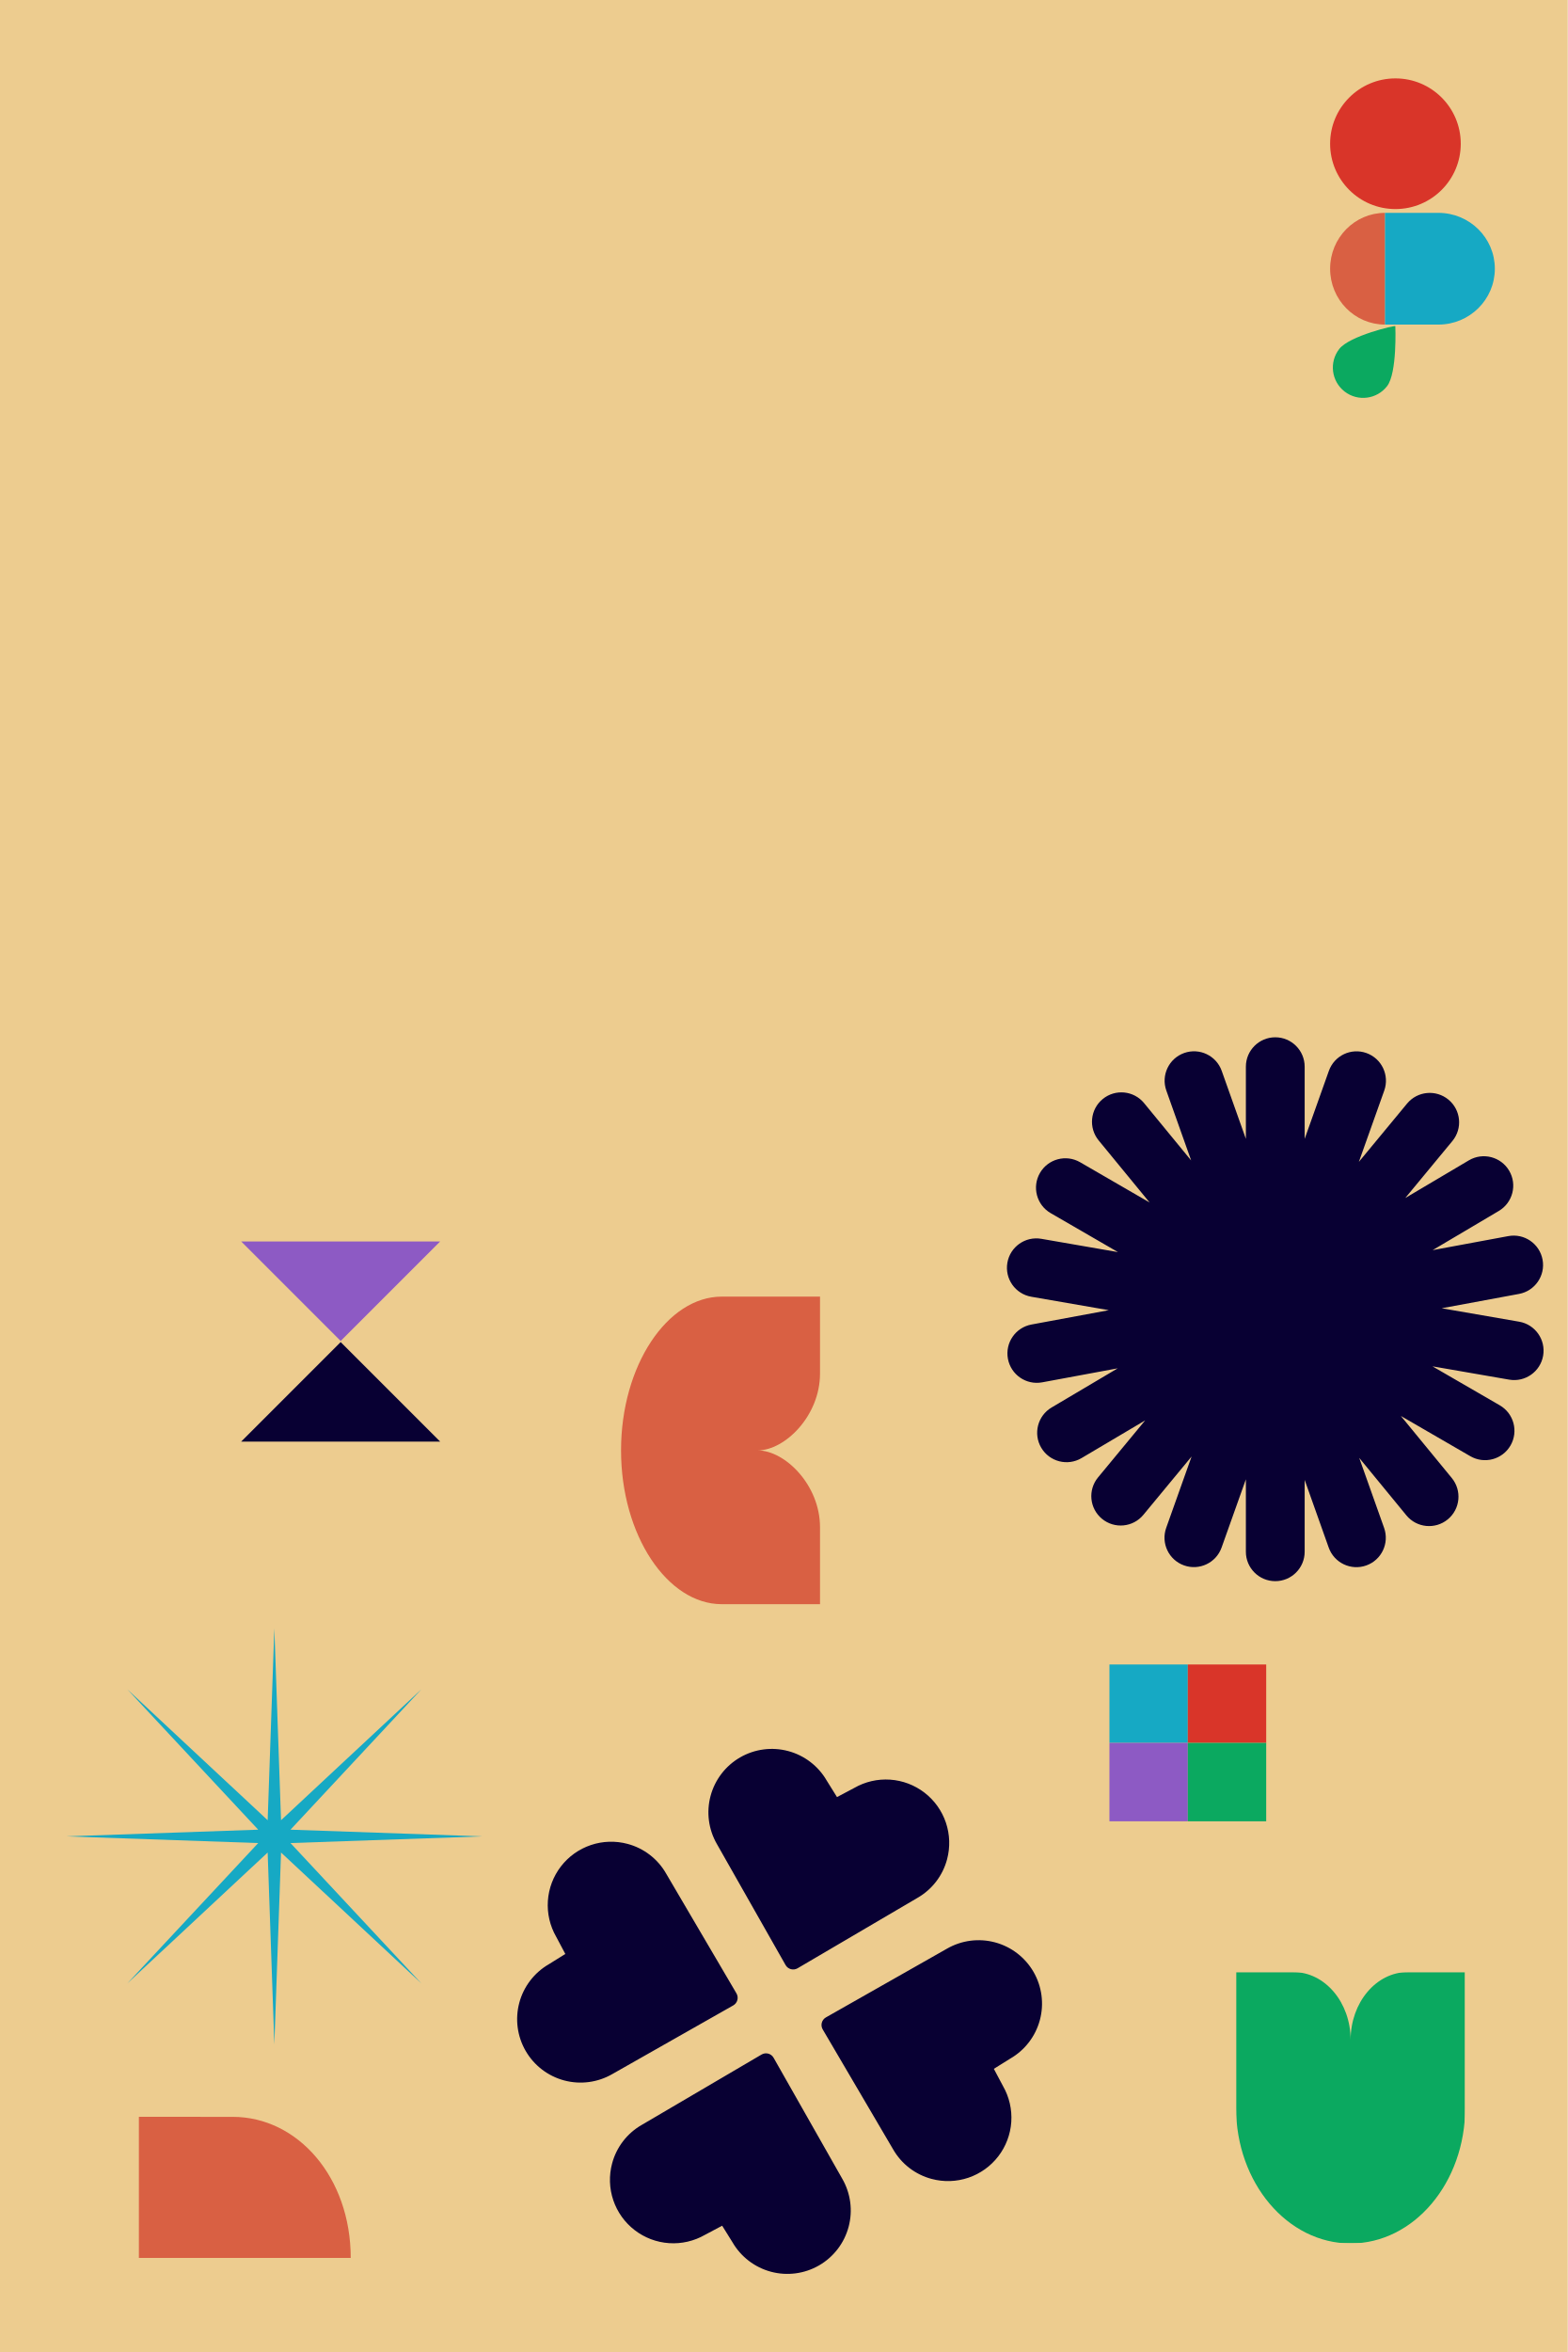
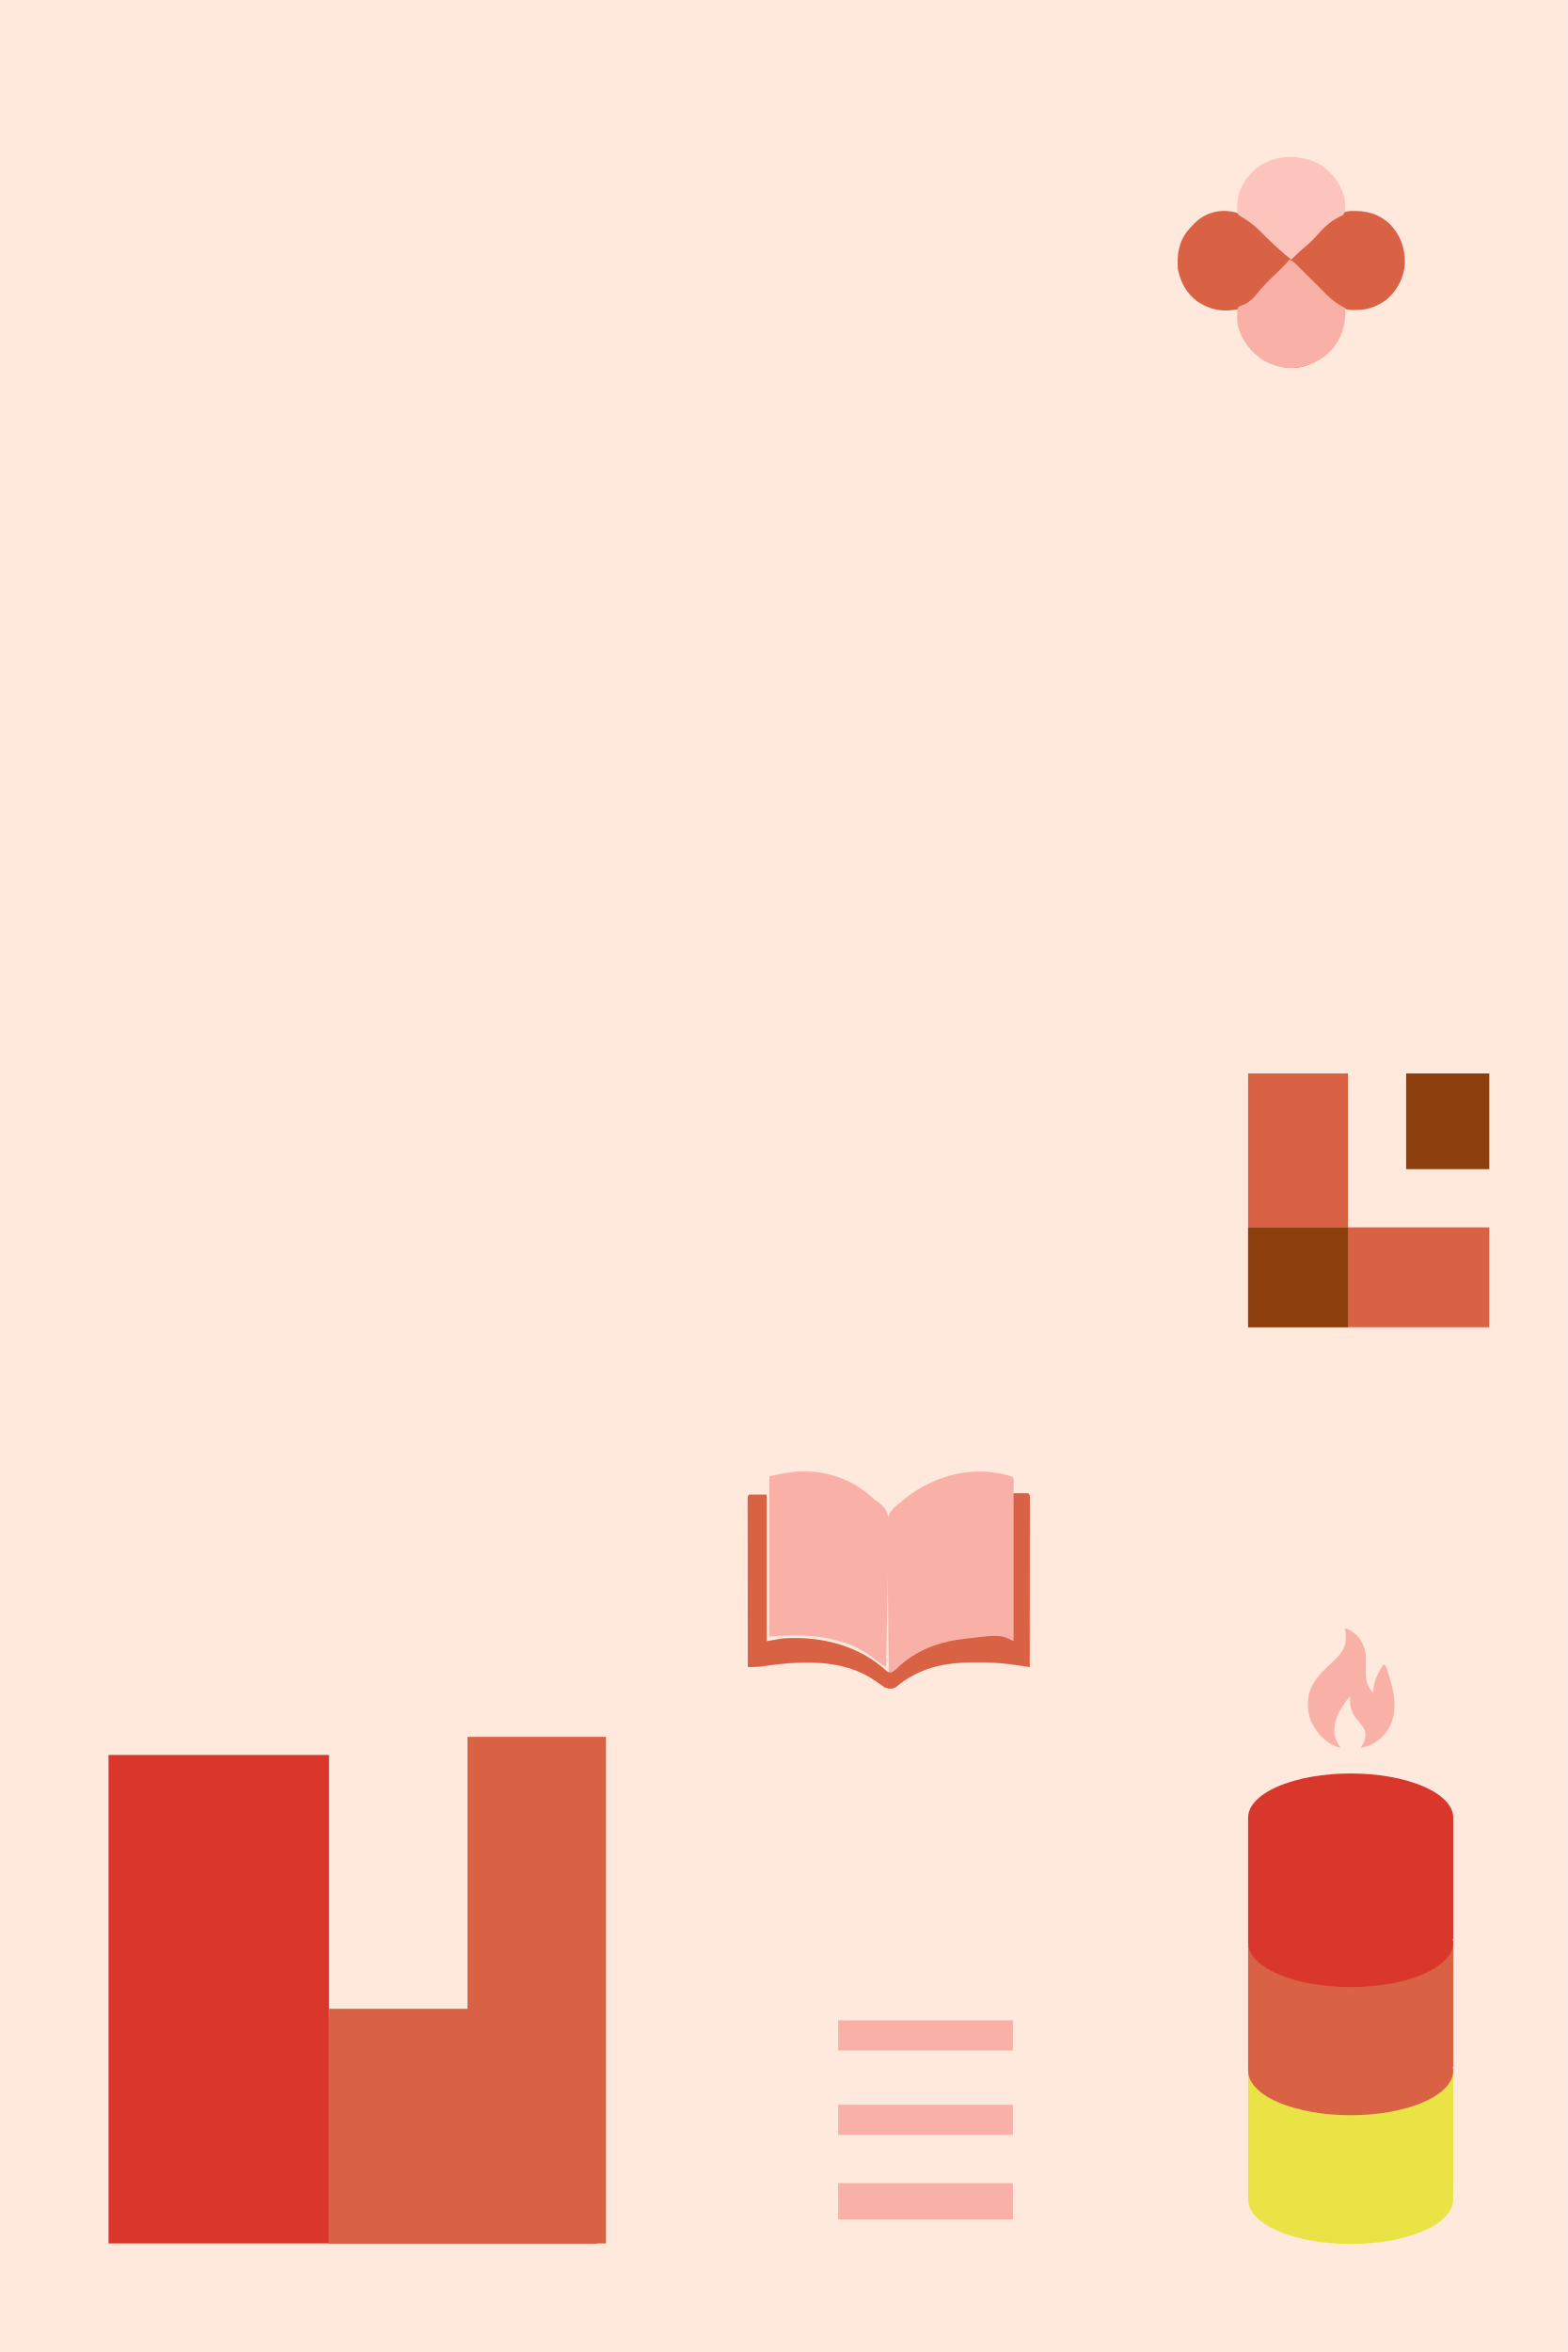
<svg xmlns="http://www.w3.org/2000/svg" width="260" height="390" viewBox="0 0 260 390" fill="none">
-   <rect width="260" height="390" fill="#EDCC8F" />
-   <path fill-rule="evenodd" clip-rule="evenodd" d="M155.258 311.992C156.1 310.897 156.715 309.645 157.07 308.311C157.608 306.304 157.54 304.183 156.874 302.215C156.208 300.247 154.974 298.52 153.328 297.253C151.682 295.986 149.697 295.235 147.624 295.095C145.551 294.955 143.483 295.432 141.681 296.467L138.817 297.987L137.111 295.25C135.715 292.835 133.417 291.074 130.722 290.353C128.027 289.633 125.157 290.013 122.742 291.409C120.327 292.805 118.566 295.103 117.845 297.798C117.125 300.493 117.505 303.363 118.901 305.778L130.286 325.835C130.38 326.002 130.508 326.149 130.66 326.267C130.812 326.384 130.986 326.47 131.172 326.52C131.357 326.57 131.551 326.582 131.742 326.556C131.932 326.531 132.116 326.467 132.282 326.37L152.17 314.692C153.368 314.005 154.417 313.087 155.258 311.992ZM103.329 355.054C102.488 356.149 101.872 357.4 101.518 358.735C100.979 360.742 101.047 362.863 101.713 364.831C102.379 366.799 103.613 368.525 105.259 369.792C106.906 371.06 108.891 371.811 110.964 371.951C113.036 372.091 115.104 371.613 116.906 370.579L119.77 369.059L121.476 371.796C122.872 374.211 125.171 375.972 127.865 376.692C130.56 377.413 133.431 377.033 135.846 375.637C138.26 374.241 140.021 371.942 140.742 369.248C141.462 366.553 141.082 363.683 139.686 361.268L128.301 341.211C128.207 341.044 128.08 340.897 127.927 340.779C127.775 340.661 127.601 340.575 127.416 340.525C127.23 340.476 127.036 340.463 126.845 340.489C126.655 340.515 126.471 340.579 126.305 340.676L106.418 352.353C105.22 353.041 104.17 353.958 103.329 355.054ZM154.506 361.299C153.171 360.945 151.92 360.329 150.824 359.488C149.729 358.647 148.811 357.597 148.124 356.399L136.447 336.511C136.349 336.345 136.286 336.162 136.26 335.971C136.234 335.781 136.246 335.587 136.296 335.401C136.346 335.215 136.432 335.041 136.55 334.889C136.667 334.737 136.814 334.61 136.982 334.515L157.038 323.131C159.453 321.734 162.324 321.355 165.019 322.075C167.713 322.795 170.012 324.557 171.408 326.971C172.804 329.386 173.183 332.257 172.463 334.951C171.743 337.646 169.982 339.944 167.567 341.34L164.829 343.046L166.35 345.911C167.384 347.712 167.861 349.78 167.721 351.853C167.581 353.926 166.83 355.911 165.563 357.557C164.296 359.204 162.57 360.438 160.602 361.104C158.634 361.77 156.512 361.838 154.506 361.299ZM107.763 307.558C106.668 306.717 105.416 306.101 104.082 305.747C102.075 305.208 99.954 305.276 97.986 305.942C96.018 306.608 94.291 307.842 93.024 309.488C91.757 311.135 91.006 313.12 90.866 315.193C90.726 317.265 91.203 319.333 92.237 321.135L93.758 323.999L91.02 325.705C88.606 327.102 86.844 329.4 86.124 332.095C85.404 334.789 85.784 337.659 87.18 340.074C88.576 342.489 90.874 344.251 93.569 344.971C96.263 345.691 99.134 345.311 101.549 343.915L121.606 332.531C121.773 332.436 121.92 332.309 122.037 332.156C122.155 332.004 122.241 331.83 122.291 331.645C122.341 331.459 122.353 331.265 122.327 331.074C122.301 330.884 122.238 330.7 122.141 330.535L110.463 310.647C109.776 309.449 108.858 308.399 107.763 307.558Z" fill="#080033" />
-   <rect x="184" y="276" width="13" height="13" fill="#16A9C4" />
-   <rect x="197" y="276" width="13" height="13" fill="#D93529" />
-   <rect x="184" y="289" width="13" height="13" fill="#8D5AC4" />
-   <rect x="197" y="289" width="13" height="13" fill="#0BA960" />
-   <g clip-path="url(#clip0_19192_4776)">
-     <mask id="mask0_19192_4776" style="mask-type:luminance" maskUnits="userSpaceOnUse" x="205" y="327" width="38" height="45">
-       <path d="M243 327H205V372H243V327Z" fill="white" />
-     </mask>
-     <g mask="url(#mask0_19192_4776)">
-       <path fill-rule="evenodd" clip-rule="evenodd" d="M214.5 327H205V349.5C205 361.926 213.507 372 224 372C234.493 372 243 361.926 243 349.5V327H233.5C228.253 327 224 332.037 224 338.25C224 332.037 219.747 327 214.5 327Z" fill="#0BA960" />
-     </g>
+   <g opacity="0.99">
+     <rect width="260" height="390" fill="#FFE8DC" />
+     <path d="M241.019 343.995H207V364.704C206.99 366.595 208.645 368.492 211.967 369.933C218.59 372.806 229.428 372.806 236.052 369.933C239.719 368.342 241.351 366.197 240.958 364.115L241.019 364.114V343.995Z" fill="#EAE345" />
+     <path d="M211.968 349.208C205.344 346.334 205.344 341.652 211.968 338.802C218.591 335.953 229.429 335.953 236.053 338.802C242.676 341.652 242.676 346.334 236.053 349.208C229.429 352.081 218.591 352.081 211.968 349.208Z" fill="#EAE345" />
+     <path d="M241.019 322.644H207V343.352C206.99 345.244 208.645 347.141 211.967 348.581C218.59 351.455 229.428 351.455 236.052 348.581C239.719 346.991 241.351 344.846 240.958 342.764L241.019 342.763V322.644Z" fill="#D96043" />
+     <path d="M211.968 327.862C205.344 324.989 205.344 320.307 211.968 317.457C218.591 314.607 229.429 314.607 236.053 317.457C242.676 320.307 242.676 324.989 236.053 327.862C229.429 330.735 218.591 330.735 211.968 327.862Z" fill="#D96043" />
+     <path d="M241.019 301.403H207V322.111C206.99 324.003 208.645 325.899 211.967 327.34C218.59 330.213 229.428 330.213 236.052 327.34C239.719 325.75 241.351 323.605 240.958 321.523L241.019 321.522V301.403Z" fill="#D93529" />
+     <path d="M211.968 306.615C205.344 303.742 205.344 299.06 211.968 296.21C218.591 293.36 229.429 293.36 236.053 296.21C242.676 299.06 242.676 303.742 236.053 306.615C229.429 309.489 218.591 309.489 211.968 306.615Z" fill="#D93529" />
+     <path d="M223.056 270C224.153 270.269 225.018 271.054 225.658 271.946C226.228 272.974 226.569 273.961 226.536 275.139C226.534 275.33 226.531 275.522 226.529 275.714C226.523 276.012 226.517 276.31 226.51 276.608C226.479 278.102 226.517 279.255 227.516 280.462C227.598 280.502 227.68 280.542 227.764 280.583C227.773 280.406 227.773 280.406 227.783 280.226C227.911 278.58 228.557 277.308 229.498 275.961C229.913 276.164 229.951 276.593 230.095 277.007C231.102 280.01 231.915 283.15 230.555 286.177C229.714 287.803 228.399 288.969 226.649 289.585C226.319 289.683 225.996 289.76 225.658 289.828C225.701 289.756 225.744 289.685 225.789 289.61C225.845 289.514 225.902 289.418 225.96 289.319C226.016 289.225 226.072 289.13 226.13 289.033C226.434 288.416 226.514 287.705 226.401 287.031C226.1 286.345 225.635 285.778 225.154 285.206C224.372 284.275 223.904 283.355 223.916 282.142C223.917 281.987 223.918 281.832 223.919 281.673C223.92 281.554 223.922 281.435 223.923 281.313C223.44 281.742 223.105 282.239 222.754 282.773C222.694 282.864 222.634 282.956 222.572 283.05C221.615 284.535 221.19 285.875 221.322 287.639C221.514 288.436 221.874 289.137 222.313 289.828C220.267 289.269 218.889 287.959 217.853 286.179C217.778 286.055 217.778 286.055 217.702 285.929C216.847 284.402 216.753 282.49 217.11 280.804C217.695 278.879 218.914 277.568 220.351 276.205C220.466 276.095 220.581 275.985 220.699 275.871C220.928 275.652 221.159 275.435 221.391 275.22C222.321 274.334 223.138 273.26 223.196 271.944C223.196 271.809 223.196 271.674 223.195 271.536C223.196 271.402 223.196 271.268 223.196 271.13C223.181 270.743 223.13 270.38 223.056 270Z" fill="#F9B0A6" />
+     <path d="M167.879 244.856C168.101 245.08 168.101 245.08 168.123 245.689C168.119 246.06 168.119 246.06 168.115 246.437C168.113 246.685 168.111 246.932 168.109 247.187C168.105 247.474 168.105 247.474 168.101 247.767C168.362 247.763 168.362 247.763 168.629 247.759C168.854 247.757 169.079 247.755 169.312 247.753C169.536 247.75 169.761 247.748 169.992 247.745C170.55 247.767 170.55 247.767 170.772 247.991C170.794 248.359 170.799 248.728 170.799 249.097C170.8 249.457 170.8 249.457 170.8 249.823C170.799 250.088 170.798 250.353 170.798 250.627C170.798 250.904 170.798 251.181 170.798 251.467C170.798 252.23 170.796 252.993 170.795 253.756C170.793 254.552 170.793 255.349 170.793 256.145C170.792 257.654 170.791 259.163 170.788 260.672C170.786 262.39 170.785 264.108 170.784 265.825C170.781 269.36 170.777 272.894 170.772 276.428C170.635 276.408 170.498 276.389 170.356 276.368C169.722 276.277 169.088 276.188 168.454 276.098C168.238 276.067 168.022 276.036 167.8 276.004C165.799 275.724 163.831 275.641 161.813 275.659C161.555 275.66 161.555 275.66 161.291 275.661C156.461 275.694 152.366 276.595 148.56 279.753C147.847 280.127 147.494 280.025 146.732 279.787C146.196 279.446 145.696 279.101 145.188 278.723C139.642 274.843 132.302 275.457 125.952 276.367C125.307 276.434 124.676 276.432 124.028 276.428C124.023 272.754 124.019 269.079 124.016 265.404C124.015 263.698 124.013 261.992 124.011 260.286C124.009 258.799 124.007 257.313 124.007 255.826C124.006 255.038 124.006 254.251 124.004 253.463C124.002 252.585 124.002 251.708 124.002 250.83C124.002 250.567 124.001 250.304 124 250.033C124 249.676 124 249.676 124.001 249.313C124.001 249.105 124.001 248.897 124 248.683C124.028 248.215 124.028 248.215 124.25 247.991C125.205 247.991 126.16 247.991 127.144 247.991C127.144 255.971 127.144 263.952 127.144 272.174C128.466 271.952 128.466 271.952 129.815 271.726C135.733 271.32 141.65 272.675 146.328 276.457C146.629 276.7 146.629 276.7 146.936 276.948C147.166 277.134 147.166 277.134 147.4 277.324C147.398 277.192 147.396 277.06 147.394 276.925C147.35 273.71 147.317 270.495 147.296 267.28C147.286 265.725 147.272 264.171 147.249 262.616C147.227 261.115 147.215 259.614 147.21 258.112C147.206 257.54 147.199 256.968 147.188 256.397C147.096 251.349 147.096 251.349 148.37 249.901C148.903 249.456 148.903 249.456 149.403 249.11C149.639 248.896 149.874 248.681 150.107 248.465C155.171 244.529 161.62 242.837 167.879 244.856Z" fill="#F9B0A6" />
+     <path d="M133.427 244.003C133.634 244.004 133.841 244.006 134.054 244.007C137.875 244.105 141.658 245.58 144.515 248.221C145.034 248.702 145.034 248.702 145.607 249.055C146.492 249.725 147.063 250.32 147.293 251.429C147.469 253.172 147.39 254.923 147.339 256.672C147.331 257.241 147.323 257.81 147.316 258.379C147.298 259.72 147.269 261.06 147.237 262.401C147.2 263.928 147.175 265.455 147.152 266.983C147.103 270.122 147.039 273.261 146.965 276.4C146.218 276.035 145.641 275.586 144.997 275.05C140.041 271.114 133.579 270.872 127.602 271.382C127.602 262.599 127.602 253.816 127.602 244.766C131.642 243.99 131.642 243.99 133.427 244.003Z" fill="#F9B0A6" />
+     <path d="M168.101 247.602C168.909 247.602 169.717 247.602 170.55 247.602C170.772 247.827 170.772 247.827 170.8 248.301C170.799 248.511 170.799 248.722 170.799 248.939C170.8 249.3 170.8 249.3 170.8 249.669C170.799 249.935 170.798 250.202 170.798 250.476C170.798 250.755 170.798 251.034 170.798 251.321C170.798 252.088 170.796 252.855 170.795 253.622C170.793 254.422 170.793 255.223 170.793 256.023C170.792 257.54 170.791 259.057 170.788 260.574C170.786 262.301 170.785 264.027 170.784 265.754C170.781 269.306 170.777 272.859 170.772 276.411C170.635 276.391 170.498 276.372 170.356 276.351C169.722 276.26 169.088 276.17 168.454 276.08C168.238 276.048 168.022 276.017 167.8 275.985C165.799 275.703 163.831 275.62 161.813 275.638C161.555 275.639 161.555 275.639 161.291 275.64C156.461 275.673 152.366 276.579 148.56 279.753C147.847 280.129 147.494 280.027 146.732 279.788C146.196 279.445 145.696 279.098 145.188 278.718C139.642 274.817 132.302 275.435 125.952 276.349C125.307 276.417 124.676 276.415 124.028 276.411C124.023 272.718 124.019 269.024 124.016 265.33C124.015 263.615 124.013 261.9 124.011 260.185C124.009 258.691 124.007 257.197 124.007 255.703C124.006 254.911 124.006 254.119 124.004 253.328C124.002 252.445 124.002 251.563 124.002 250.681C124.002 250.416 124.001 250.152 124 249.879C124 249.521 124 249.521 124.001 249.155C124.001 248.946 124.001 248.738 124 248.522C124.028 248.052 124.028 248.052 124.25 247.827C125.205 247.827 126.16 247.827 127.144 247.827C127.144 255.848 127.144 263.87 127.144 272.135C128.466 271.912 128.466 271.912 129.815 271.685C135.734 271.276 141.775 272.623 146.398 276.524C146.57 276.679 146.743 276.835 146.92 276.995C147.368 277.356 147.368 277.356 147.854 277.299C148.393 277.037 148.729 276.711 149.153 276.285C151.776 273.862 155.257 272.417 158.752 271.91C158.922 271.885 159.091 271.86 159.266 271.834C165.895 271.02 165.895 271.02 168.101 272.135C168.101 264.039 168.101 255.943 168.101 247.602Z" fill="#D96043" />
+     <path d="M207 203.52C220.2 203.52 233.4 203.52 247 203.52C247 208.982 247 214.444 247 220.071C233.8 220.071 220.6 220.071 207 220.071C207 214.609 207 209.147 207 203.52Z" fill="#D96043" />
+     <path d="M207 178C212.462 178 217.924 178 223.552 178C223.552 186.421 223.552 194.841 223.552 203.517C218.09 203.517 212.628 203.517 207 203.517C207 195.097 207 186.676 207 178Z" fill="#D96043" />
+     <path d="M207 203.52C212.462 203.52 217.924 203.52 223.552 203.52C223.552 208.982 223.552 214.444 223.552 220.071C218.09 220.071 212.628 220.071 207 220.071C207 214.609 207 209.147 207 203.52Z" fill="#8C3D0B" />
+     <path d="M233.207 178C237.759 178 242.31 178 247 178C247 183.234 247 188.469 247 193.862C242.448 193.862 237.897 193.862 233.207 193.862C233.207 188.628 233.207 183.393 233.207 178Z" fill="#8C3D0B" />
+     <path d="M207.764 36.679C208.588 37.419 209.349 38.228 210.118 39.027C210.425 39.344 210.734 39.661 211.042 39.977C211.233 40.173 211.423 40.369 211.612 40.566C212.426 41.406 213.277 42.192 214.215 42.89C214.284 42.819 214.352 42.749 214.423 42.677C214.738 42.356 215.053 42.036 215.368 41.716C215.476 41.605 215.585 41.495 215.696 41.381C216.231 40.838 216.761 40.325 217.365 39.86C217.855 39.393 218.299 38.893 218.744 38.383C220.108 36.858 221.813 35.177 223.967 34.985C226.594 34.909 228.624 35.37 230.604 37.247C232.299 39.066 233.043 41.193 232.998 43.661C232.878 45.953 231.795 48.02 230.117 49.555C228.53 50.775 226.926 51.4 224.95 51.401C224.823 51.403 224.697 51.405 224.566 51.407C223.898 51.408 223.372 51.388 222.766 51.07C222.815 51.22 222.865 51.37 222.916 51.524C223.142 53.642 222.358 55.956 221.049 57.609C219.831 59.058 218.396 60.008 216.615 60.614C216.346 60.707 216.346 60.707 216.071 60.803C213.962 61.282 211.753 60.85 209.868 59.846C207.772 58.495 206.212 56.439 205.608 53.986C205.438 53.046 205.462 52.153 205.664 51.221C205.551 51.243 205.439 51.265 205.323 51.288C202.795 51.751 200.808 51.441 198.613 50.01C196.776 48.636 195.832 46.87 195.35 44.641C195.183 42.237 195.462 40.175 196.985 38.239C197.316 37.857 197.658 37.492 198.013 37.133C198.098 37.046 198.183 36.959 198.27 36.869C200.963 34.315 204.946 34.43 207.764 36.679Z" fill="#D96043" />
+     <path d="M213.844 43.051C214.383 43.277 214.726 43.579 215.135 43.988C215.267 44.118 215.399 44.249 215.535 44.384C215.748 44.597 215.748 44.597 215.964 44.814C216.113 44.961 216.261 45.108 216.41 45.255C217.039 45.878 217.667 46.504 218.293 47.129C218.678 47.512 219.063 47.894 219.449 48.276C219.666 48.49 219.881 48.706 220.096 48.922C221.027 49.843 221.928 50.505 223.109 51.076C223.254 53.678 222.562 56.12 220.763 58.088C219.595 59.308 218.231 60.084 216.623 60.615C216.438 60.678 216.254 60.74 216.063 60.804C213.892 61.283 211.618 60.851 209.678 59.847C207.521 58.497 205.914 56.443 205.293 53.991C205.168 53.318 205.163 52.665 205.196 51.984C205.193 51.794 205.19 51.603 205.186 51.407C205.35 50.924 205.35 50.924 205.627 50.762C205.87 50.664 206.115 50.571 206.361 50.479C207.467 50.012 208.191 49.021 208.936 48.131C210.017 46.859 211.251 45.724 212.454 44.565C212.953 44.083 213.415 43.596 213.844 43.051Z" fill="#F9B0A6" />
+     <path d="M223.084 33.401C222.654 30.941 221.298 28.954 219.233 27.462C215.052 24.972 209.749 25.661 206.755 29.541C205.545 31.312 204.941 33.248 205.266 35.367C205.369 35.628 205.369 35.628 205.831 35.925C206.971 36.562 207.913 37.27 208.833 38.179C209.212 38.56 209.595 38.938 209.979 39.314L210.21 39.54C211.465 40.774 212.775 41.942 214.149 43.051C214.877 42.337 215.6 41.629 216.393 40.982C216.692 40.746 216.692 40.746 216.922 40.527L217.847 39.636L218.076 39.407C219.2 38.099 220.449 36.787 222.035 36.008C222.446 35.833 222.446 35.833 222.776 35.628C223.182 34.903 223.158 34.203 223.084 33.401Z" fill="#FDC4BD" />
+     <path d="M18 291C30.068 291 42.137 291 54.571 291C54.571 305.249 54.571 319.499 54.571 334.18C62.55 334.18 70.529 334.18 78.75 334.18C78.75 319.931 78.75 305.681 78.75 291C85.433 291 92.115 291 99 291C99 317.73 99 344.46 99 372C72.27 372 45.54 372 18 372C18 345.27 18 318.54 18 291Z" fill="#D93529" />
+     <path d="M77.534 288C84.453 288 93.372 288 100.5 288C100.5 315.72 100.5 343.44 100.5 372C85.32 372 70.14 372 54.5 372C54.5 359.159 54.5 346.318 54.5 333.088C62.761 333.088 69.022 333.088 77.534 333.088C77.534 318.209 77.534 303.33 77.534 288Z" fill="#D96043" />
+     <path d="M139 362C148.57 362 158.14 362 168 362C168 363.98 168 365.96 168 368C158.43 368 148.86 368 139 368C139 366.02 139 364.04 139 362Z" fill="#F9B0A6" />
+     <path d="M139 349C148.57 349 158.14 349 168 349C168 350.65 168 352.3 168 354C158.43 354 148.86 354 139 354C139 352.35 139 350.7 139 349Z" fill="#F9B0A6" />
+     <path d="M139 335C148.57 335 158.14 335 168 335C168 336.65 168 338.3 168 340C158.43 340 148.86 340 139 340C139 338.35 139 336.7 139 335Z" fill="#F9B0A6" />
  </g>
-   <path fill-rule="evenodd" clip-rule="evenodd" d="M136 227.75L136 215L119.699 215C110.696 215 103 226.417 103 240.5C103 254.583 110.696 266 119.699 266L136 266L136 253.25C136 246.208 130.164 240.5 125.663 240.5C130.164 240.5 136 234.792 136 227.75Z" fill="#D96043" />
-   <path d="M56.5 205.855H73L56.5 222.355L40 205.855H56.5Z" fill="#8D5AC4" />
-   <path d="M56.5 239.039L40 239.039L56.5 222.54L73 239.039L56.5 239.039Z" fill="#080033" />
-   <path d="M45.5 270L46.609 301.823L69.895 280.105L48.178 303.391L80 304.5L48.178 305.609L69.895 328.895L46.609 307.178L45.5 339L44.391 307.178L21.105 328.895L42.823 305.609L11 304.5L42.823 303.391L21.105 280.105L44.391 301.823L45.5 270Z" fill="#16A9C4" />
-   <path fill-rule="evenodd" clip-rule="evenodd" d="M58.168 374.4C58.168 361.05 49.398 351.008 38.58 351.008C32.937 351.008 23.966 351 23.033 351C23.033 356.846 23.033 368.013 23.033 374.4H58.168Z" fill="#D96043" />
-   <path d="M211.503 172C214.195 172 216.378 174.183 216.378 176.875V188.842L220.392 177.568C221.295 175.032 224.083 173.708 226.619 174.611C229.155 175.514 230.479 178.303 229.576 180.839L225.367 192.659L233.363 182.989C235.079 180.915 238.152 180.623 240.227 182.339C242.301 184.054 242.592 187.127 240.877 189.202L233.065 198.648L243.611 192.404C245.928 191.033 248.918 191.798 250.29 194.114C251.662 196.431 250.896 199.421 248.579 200.793L237.601 207.293L250.152 204.967C252.799 204.476 255.343 206.224 255.834 208.871C256.325 211.518 254.576 214.062 251.929 214.553L239.103 216.93L251.957 219.159C254.61 219.619 256.388 222.143 255.928 224.796C255.468 227.448 252.944 229.225 250.292 228.766L237.573 226.56L248.74 233.026C251.07 234.376 251.865 237.358 250.516 239.688C249.166 242.017 246.184 242.812 243.854 241.463L232.332 234.79L240.781 245.082C242.489 247.163 242.187 250.234 240.106 251.942C238.026 253.65 234.954 253.348 233.246 251.268L225.427 241.742L229.554 253.354C230.455 255.89 229.13 258.677 226.594 259.579C224.057 260.481 221.269 259.155 220.367 256.618L216.378 245.393V257.307C216.378 259.999 214.195 262.182 211.503 262.182C208.811 262.182 206.628 259.999 206.628 257.307V245.295L202.599 256.612C201.695 259.148 198.908 260.472 196.372 259.569C193.836 258.666 192.511 255.878 193.414 253.342L197.625 241.512L189.624 251.189C187.908 253.264 184.836 253.555 182.761 251.84C180.686 250.124 180.395 247.052 182.11 244.978L189.924 235.526L179.371 241.776C177.055 243.148 174.065 242.382 172.693 240.065C171.322 237.749 172.087 234.759 174.403 233.387L185.371 226.891L172.845 229.214C170.198 229.705 167.654 227.956 167.163 225.31C166.672 222.662 168.42 220.119 171.067 219.628L183.893 217.25L171.042 215.021C168.39 214.561 166.612 212.038 167.072 209.386C167.532 206.733 170.055 204.956 172.708 205.416L185.412 207.618L174.251 201.155C171.922 199.806 171.127 196.824 172.476 194.494C173.825 192.164 176.808 191.37 179.138 192.719L190.66 199.391L182.212 189.1C180.504 187.019 180.806 183.947 182.887 182.239C184.968 180.531 188.039 180.833 189.747 182.914L197.554 192.424L193.434 180.83C192.532 178.293 193.858 175.506 196.395 174.604C198.931 173.703 201.719 175.029 202.62 177.565L206.628 188.842V176.875C206.628 174.183 208.811 172 211.503 172Z" fill="#080033" />
-   <circle cx="231.433" cy="23.833" r="10.833" fill="#D93529" />
-   <path fill-rule="evenodd" clip-rule="evenodd" d="M229.706 35.295C224.677 35.295 220.6 39.442 220.6 44.558C220.6 49.674 224.677 53.821 229.706 53.821L229.706 35.295Z" fill="#D96043" />
-   <path fill-rule="evenodd" clip-rule="evenodd" d="M238.554 53.822C243.726 53.822 247.918 49.674 247.918 44.558C247.918 39.442 243.726 35.295 238.554 35.295L229.705 35.295L229.705 53.822L238.554 53.822Z" fill="#16A9C4" />
-   <path d="M230.047 64.031C228.346 66.223 225.19 66.621 222.998 64.92C220.806 63.218 220.408 60.062 222.109 57.87C223.81 55.678 231.393 53.914 231.413 54.076C231.413 54.076 231.749 61.839 230.047 64.031Z" fill="#0BA960" />
-   <defs>
-     <clipPath id="clip0_19192_4776">
-       <rect width="38" height="45" fill="white" transform="translate(205 327)" />
-     </clipPath>
-   </defs>
</svg>
